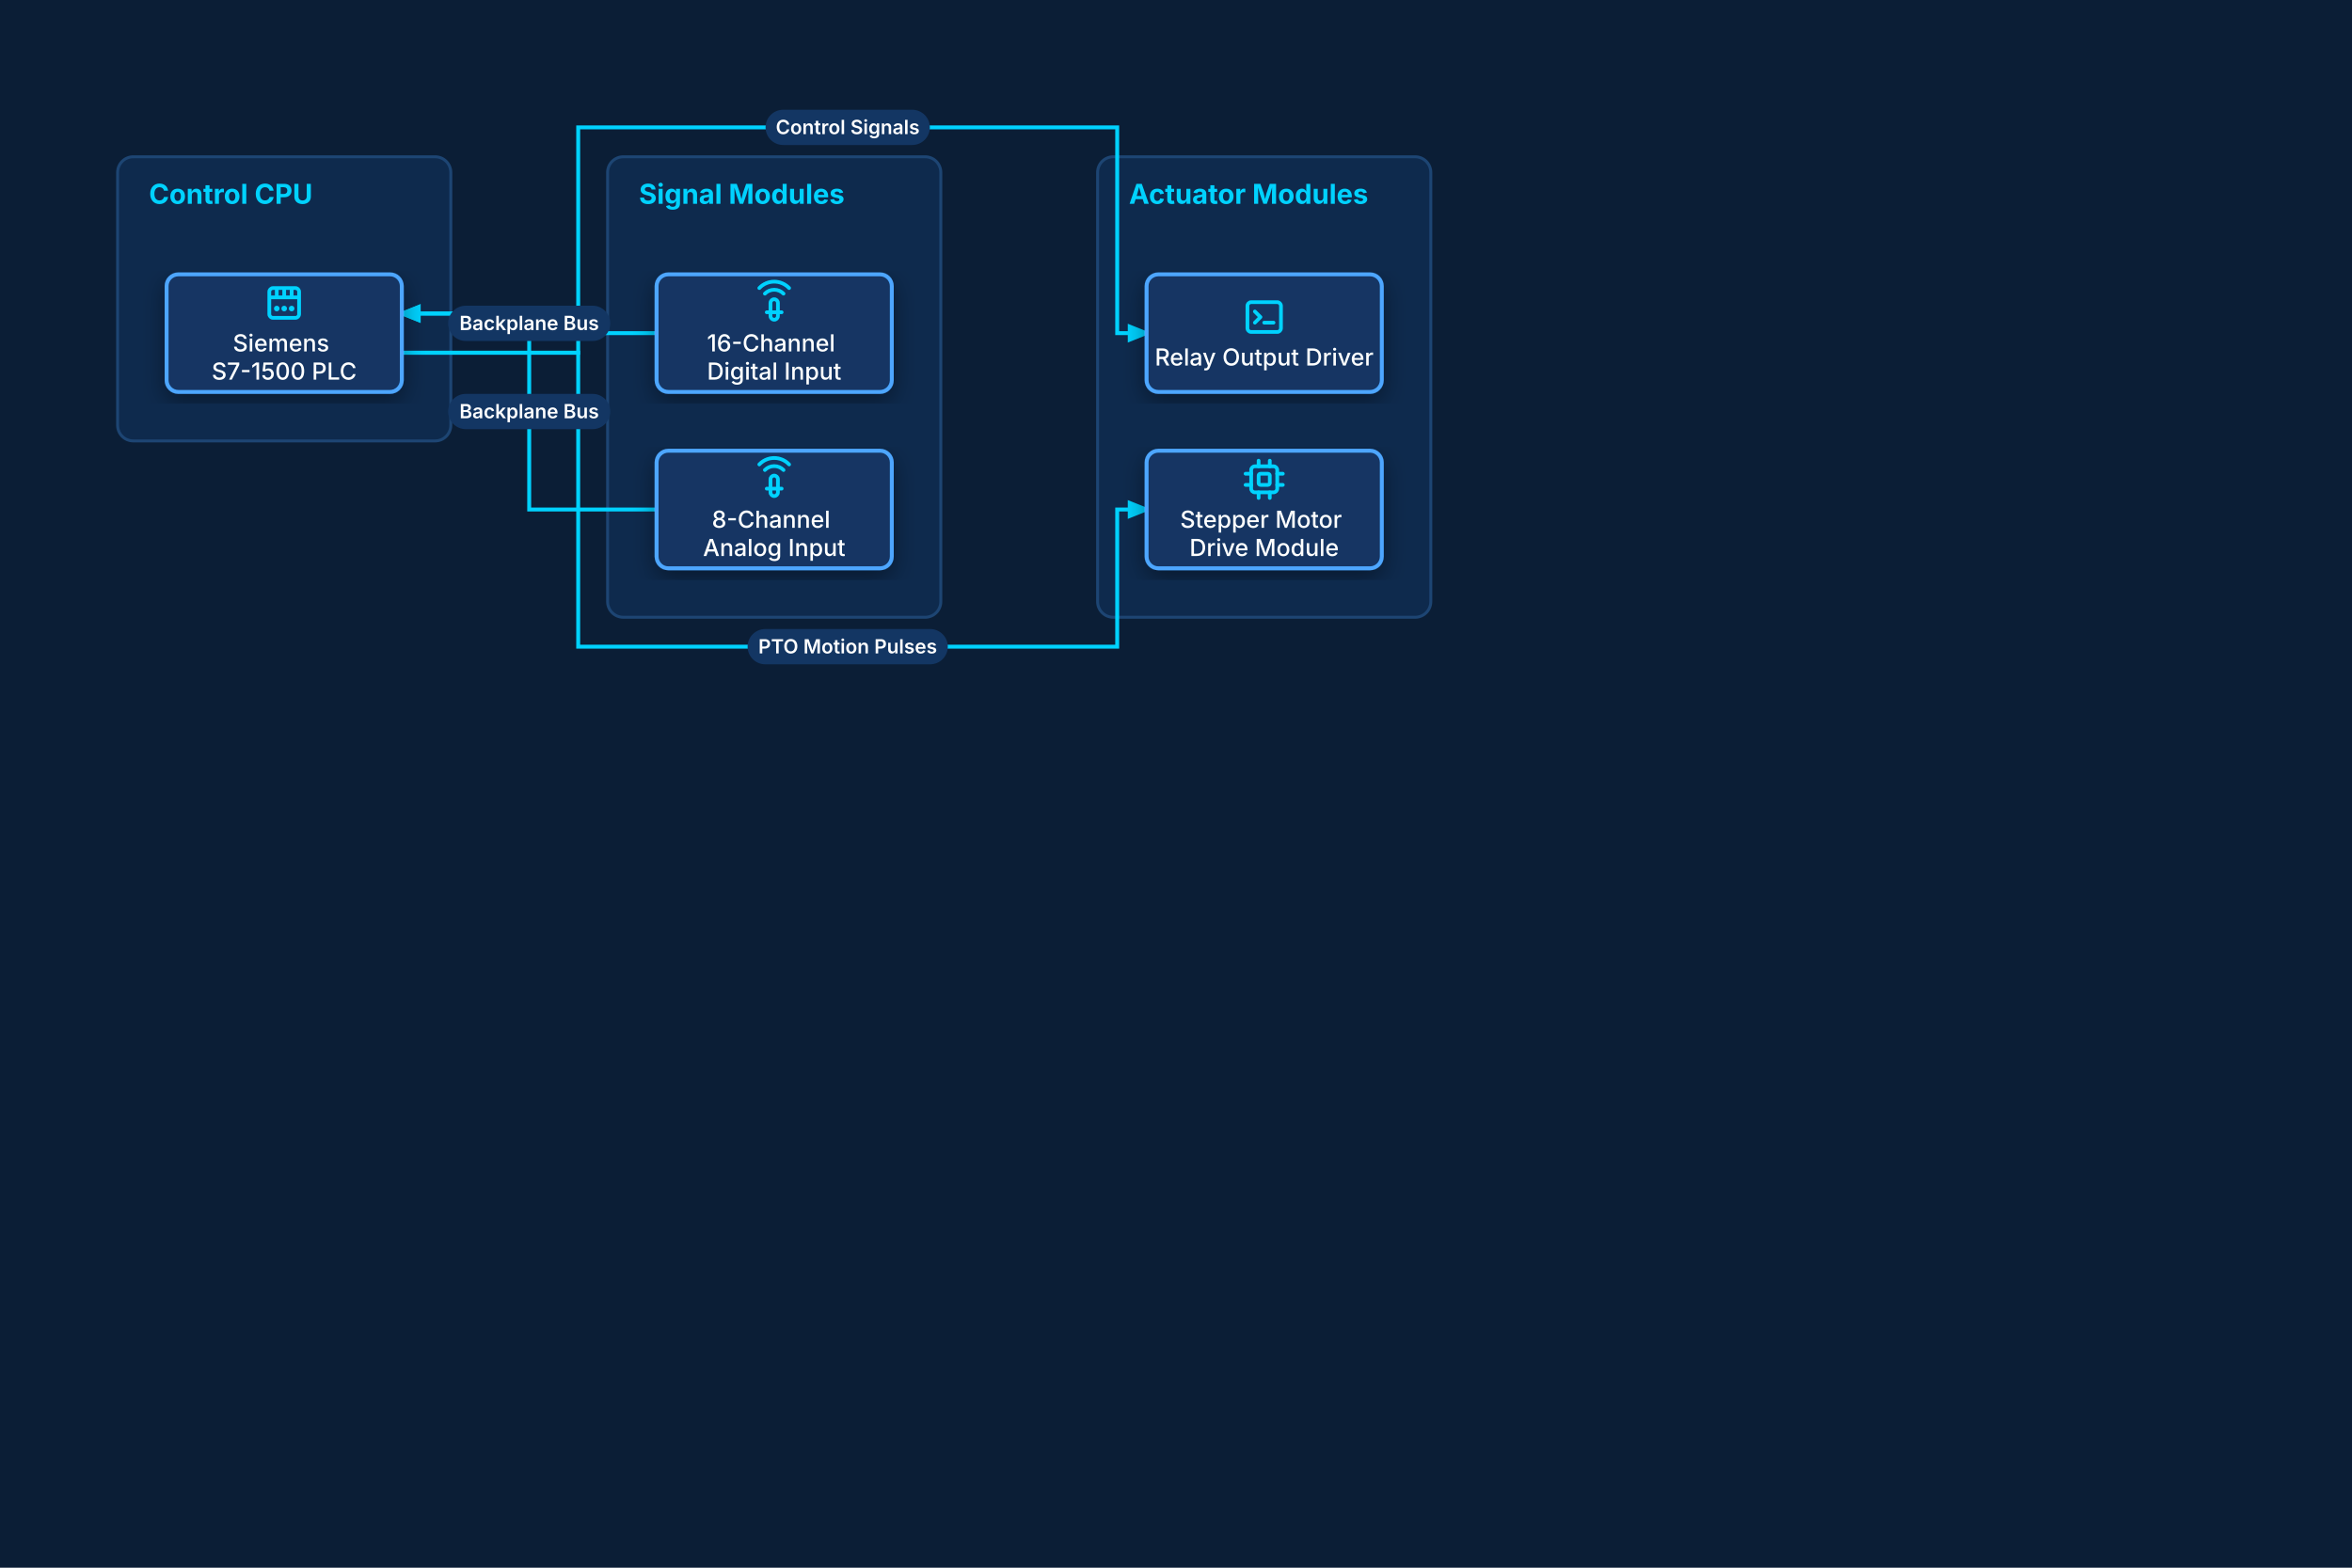
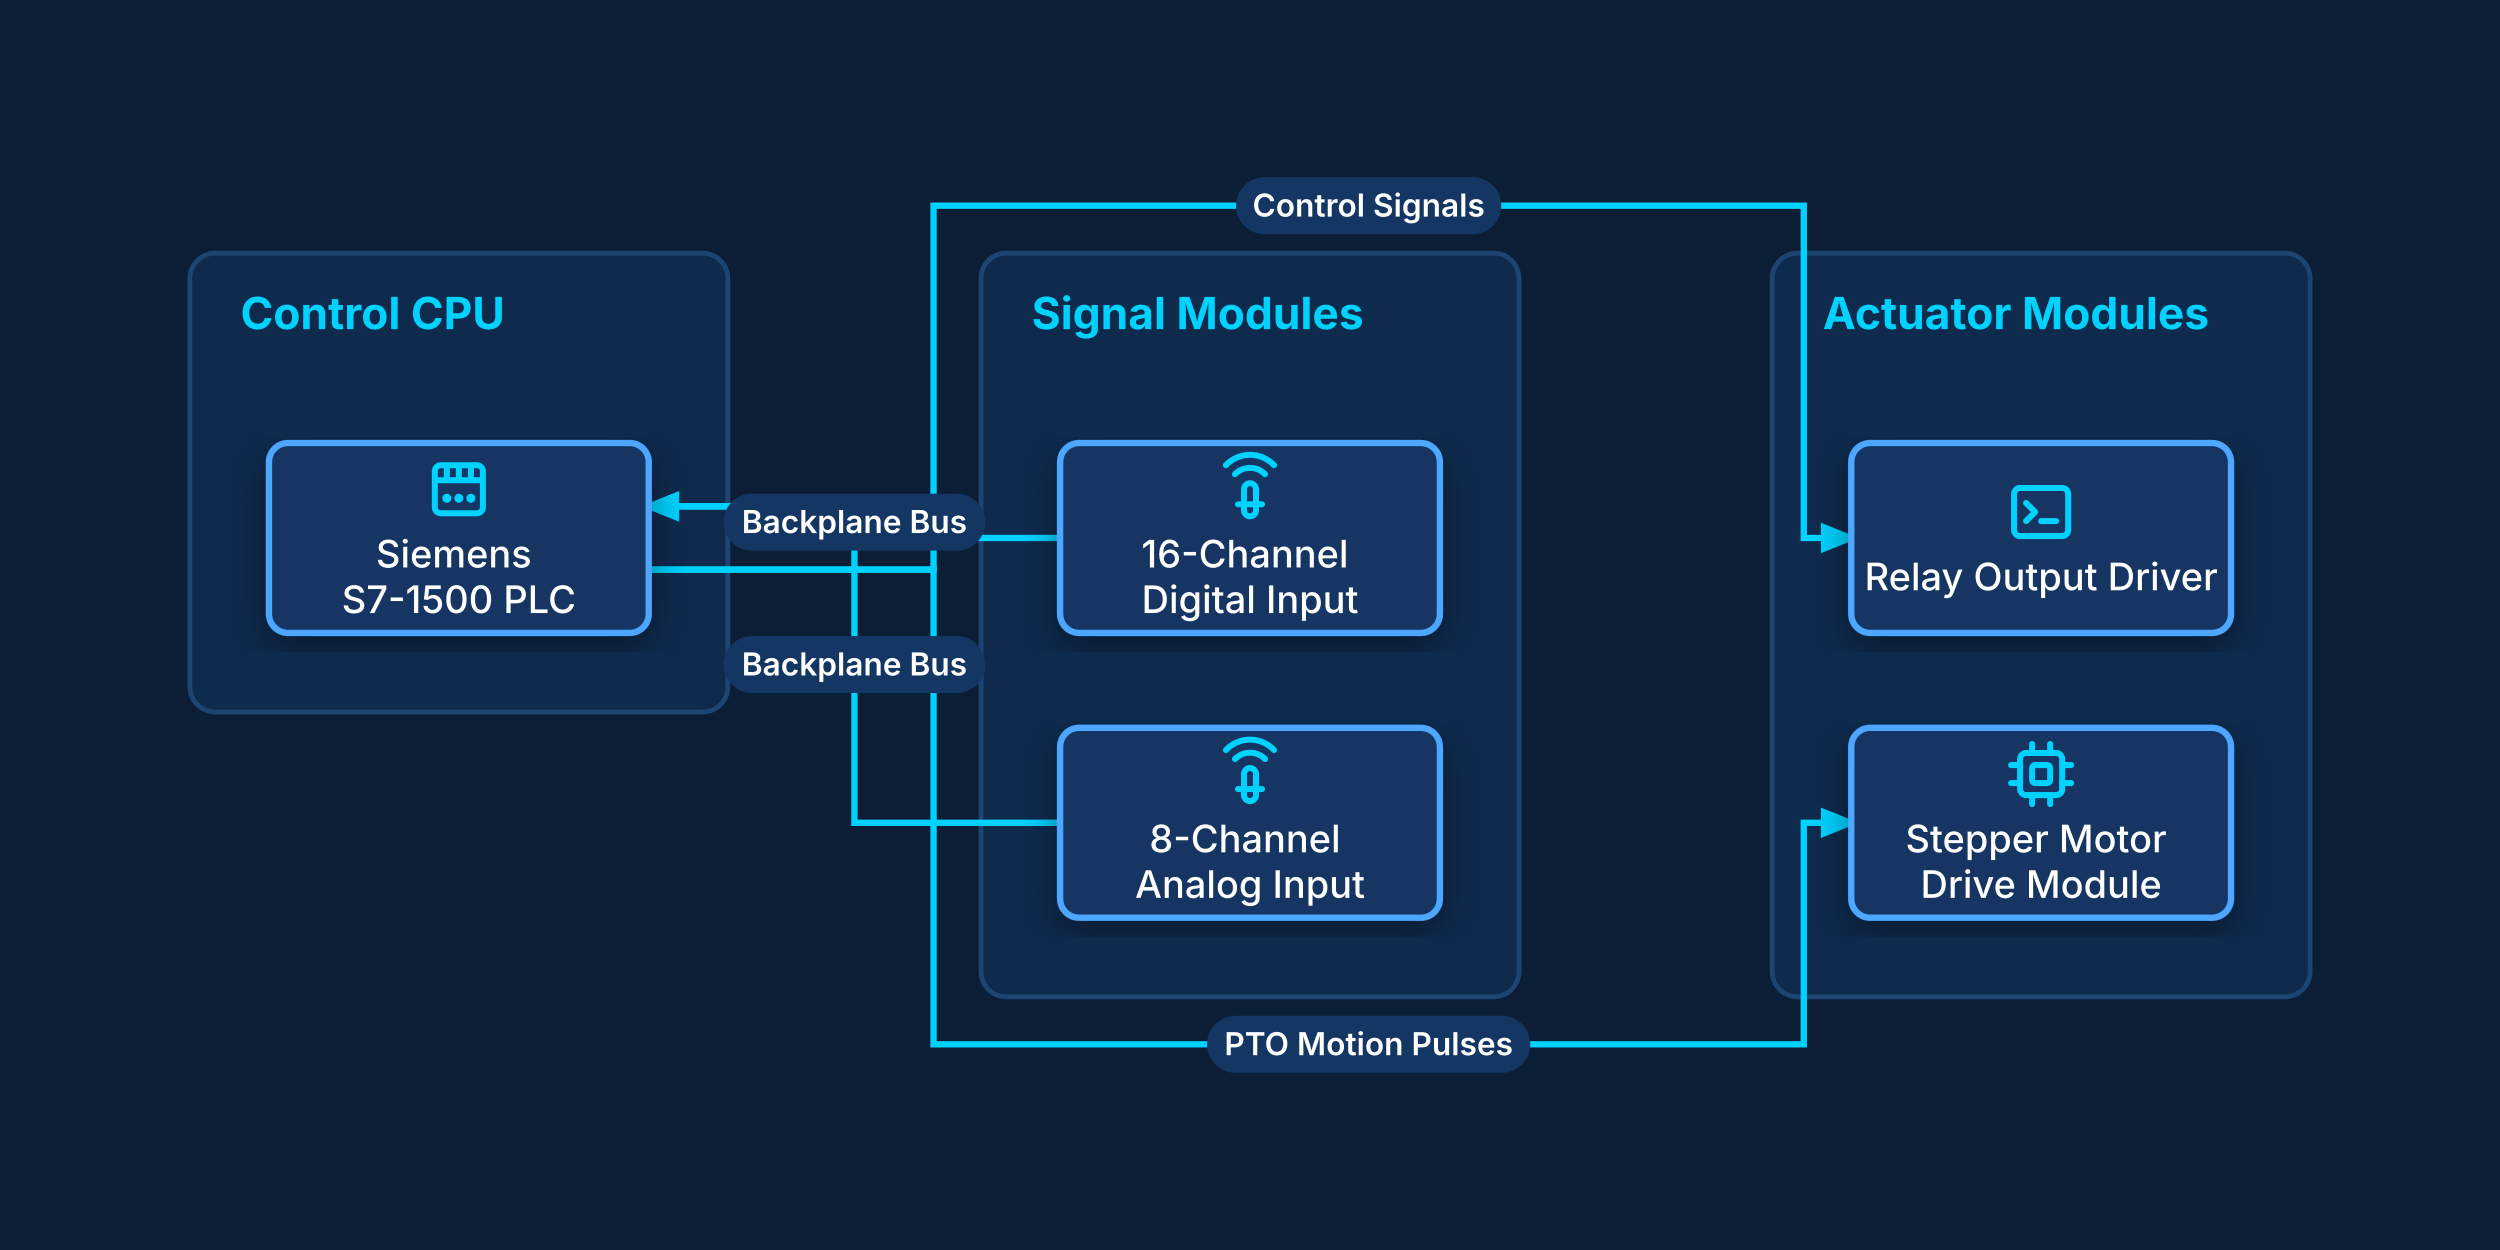
- <svg xmlns="http://www.w3.org/2000/svg" viewBox="0 0 1200 800" width="1200" height="800">
+ <svg xmlns="http://www.w3.org/2000/svg" viewBox="0 0 790 395" width="790" height="395">
  <defs>
    <marker id="arrow" viewBox="0 0 10 10" refX="8" refY="5" markerWidth="6" markerHeight="6" orient="auto-start-reverse">
      <path d="M 0 1 L 10 5 L 0 9 z" fill="#00D2FF" />
    </marker>
    <marker id="arrow-tail" viewBox="0 0 10 10" refX="2" refY="5" markerWidth="6" markerHeight="6" orient="auto">
      <path d="M 10 1 L 0 5 L 10 9 z" fill="#00D2FF" />
    </marker>
    <filter id="shadow" x="-10%" y="-10%" width="120%" height="120%">
      <feDropShadow dx="0" dy="4" stdDeviation="6" flood-color="#000000" flood-opacity="0.4" />
    </filter>
  </defs>
  <rect width="100%" height="100%" fill="#0B1E36" />
  <g id="group_1">
    <rect x="60.0" y="80.0" width="170.0" height="145.0" rx="8" fill="#0E2A4D" stroke="#1D4573" stroke-width="1.5" />
    <text x="76" y="104" fill="#00D2FF" font-family="Inter, -apple-system, BlinkMacSystemFont, 'Segoe UI', Roboto, sans-serif" font-size="14" font-weight="700" text-anchor="start">Control CPU</text>
  </g>
  <g id="group_2">
    <rect x="310.0" y="80.0" width="170.0" height="235.0" rx="8" fill="#0E2A4D" stroke="#1D4573" stroke-width="1.5" />
    <text x="326" y="104" fill="#00D2FF" font-family="Inter, -apple-system, BlinkMacSystemFont, 'Segoe UI', Roboto, sans-serif" font-size="14" font-weight="700" text-anchor="start">Signal Modules</text>
  </g>
  <g id="group_3">
    <rect x="560.0" y="80.0" width="170.0" height="235.0" rx="8" fill="#0E2A4D" stroke="#1D4573" stroke-width="1.5" />
    <text x="576" y="104" fill="#00D2FF" font-family="Inter, -apple-system, BlinkMacSystemFont, 'Segoe UI', Roboto, sans-serif" font-size="14" font-weight="700" text-anchor="start">Actuator Modules</text>
  </g>
  <path d="M 335.0 170.0 L 270.0 170.0 L 270.0 160.0 L 205.0 160.0" fill="none" stroke="#00D2FF" stroke-width="2" marker-end="url(#arrow)" />
  <path d="M 335.0 260.0 L 270.0 260.0 L 270.0 160.0 L 205.0 160.0" fill="none" stroke="#00D2FF" stroke-width="2" marker-end="url(#arrow)" />
  <path d="M 205.0 180.0 L 295.0 180.0 L 295.0 65.0 L 570.0 65.0 L 570.0 170.0 L 585.0 170.0" fill="none" stroke="#00D2FF" stroke-width="2" marker-end="url(#arrow)" />
  <path d="M 205.0 180.0 L 295.0 180.0 L 295.0 330.0 L 570.0 330.0 L 570.0 260.0 L 585.0 260.0" fill="none" stroke="#00D2FF" stroke-width="2" marker-end="url(#arrow)" />
  <g class="badge">
    <rect x="228.646" y="156.0" width="82.709" height="18.0" rx="9.0" fill="#133663" />
    <text x="270" y="168.44" fill="#FFFFFF" font-family="Inter, -apple-system, BlinkMacSystemFont, 'Segoe UI', Roboto, sans-serif" font-size="10" font-weight="600" text-anchor="middle">Backplane Bus</text>
  </g>
  <g class="badge">
    <rect x="228.646" y="201.0" width="82.709" height="18.0" rx="9.0" fill="#133663" />
    <text x="270" y="213.44" fill="#FFFFFF" font-family="Inter, -apple-system, BlinkMacSystemFont, 'Segoe UI', Roboto, sans-serif" font-size="10" font-weight="600" text-anchor="middle">Backplane Bus</text>
  </g>
  <g class="badge">
    <rect x="390.594" y="56.0" width="83.812" height="18.0" rx="9.0" fill="#133663" />
    <text x="432.5" y="68.44" fill="#FFFFFF" font-family="Inter, -apple-system, BlinkMacSystemFont, 'Segoe UI', Roboto, sans-serif" font-size="10" font-weight="600" text-anchor="middle">Control Signals</text>
  </g>
  <g class="badge">
    <rect x="381.429" y="321.0" width="102.143" height="18.0" rx="9.0" fill="#133663" />
    <text x="432.5" y="333.44" fill="#FFFFFF" font-family="Inter, -apple-system, BlinkMacSystemFont, 'Segoe UI', Roboto, sans-serif" font-size="10" font-weight="600" text-anchor="middle">PTO Motion Pulses</text>
  </g>
  <g id="plc_cpu" filter="url(#shadow)">
    <rect x="85.0" y="140.0" width="120.0" height="60.0" rx="6.0" fill="#133663" stroke="#4DA6FF" stroke-width="2.0" />
    <g class="icon icon-plc" transform="translate(133.6, 143.2) scale(0.95)">
      <rect x="4" y="4" width="16" height="16" rx="2" fill="none" stroke="#00D2FF" stroke-width="2.0" />
      <line x1="4" y1="9" x2="20" y2="9" stroke="#00D2FF" stroke-width="2.0" />
      <line x1="8" y1="4" x2="8" y2="9" stroke="#00D2FF" stroke-width="2.0" />
      <line x1="12" y1="4" x2="12" y2="9" stroke="#00D2FF" stroke-width="2.0" />
      <line x1="16" y1="4" x2="16" y2="9" stroke="#00D2FF" stroke-width="2.0" />
      <circle cx="8" cy="15" r="1.5" fill="#00D2FF" />
      <circle cx="12" cy="15" r="1.5" fill="#00D2FF" />
      <circle cx="16" cy="15" r="1.5" fill="#00D2FF" />
    </g>
    <text x="145" y="179.33" text-anchor="middle" fill="#FFFFFF" font-family="Inter, -apple-system, BlinkMacSystemFont, 'Segoe UI', Roboto, sans-serif" font-size="12" font-weight="500">
      <tspan x="145" dy="0">Siemens</tspan>
      <tspan x="145" dy="14.4">S7-1500 PLC</tspan>
    </text>
  </g>
  <g id="di_module" filter="url(#shadow)">
    <rect x="335.0" y="140.0" width="120.0" height="60.0" rx="6.0" fill="#133663" stroke="#4DA6FF" stroke-width="2.0" />
    <g class="icon icon-sensor" transform="translate(383.6, 143.2) scale(0.95)">
      <path d="M 4 4 A 11 11 0 0 1 20 4" fill="none" stroke="#00D2FF" stroke-width="2.0" stroke-linecap="round" />
      <path d="M 7 7 A 7 7 0 0 1 17 7" fill="none" stroke="#00D2FF" stroke-width="2.0" stroke-linecap="round" />
      <rect x="10" y="10" width="4" height="11" rx="2" fill="none" stroke="#00D2FF" stroke-width="2.0" />
      <line x1="8" y1="17" x2="16" y2="17" stroke="#00D2FF" stroke-width="2.0" stroke-linecap="round" />
    </g>
    <text x="395" y="179.33" text-anchor="middle" fill="#FFFFFF" font-family="Inter, -apple-system, BlinkMacSystemFont, 'Segoe UI', Roboto, sans-serif" font-size="12" font-weight="500">
      <tspan x="395" dy="0">16-Channel</tspan>
      <tspan x="395" dy="14.4">Digital Input</tspan>
    </text>
  </g>
  <g id="ai_module" filter="url(#shadow)">
    <rect x="335.0" y="230.0" width="120.0" height="60.0" rx="6.0" fill="#133663" stroke="#4DA6FF" stroke-width="2.0" />
    <g class="icon icon-sensor" transform="translate(383.6, 233.2) scale(0.95)">
      <path d="M 4 4 A 11 11 0 0 1 20 4" fill="none" stroke="#00D2FF" stroke-width="2.0" stroke-linecap="round" />
      <path d="M 7 7 A 7 7 0 0 1 17 7" fill="none" stroke="#00D2FF" stroke-width="2.0" stroke-linecap="round" />
      <rect x="10" y="10" width="4" height="11" rx="2" fill="none" stroke="#00D2FF" stroke-width="2.0" />
      <line x1="8" y1="17" x2="16" y2="17" stroke="#00D2FF" stroke-width="2.0" stroke-linecap="round" />
    </g>
    <text x="395" y="269.33" text-anchor="middle" fill="#FFFFFF" font-family="Inter, -apple-system, BlinkMacSystemFont, 'Segoe UI', Roboto, sans-serif" font-size="12" font-weight="500">
      <tspan x="395" dy="0">8-Channel</tspan>
      <tspan x="395" dy="14.4">Analog Input</tspan>
    </text>
  </g>
  <g id="relay_out" filter="url(#shadow)">
    <rect x="585.0" y="140.0" width="120.0" height="60.0" rx="6.0" fill="#133663" stroke="#4DA6FF" stroke-width="2.0" />
    <g class="icon icon-terminal" transform="translate(633.6, 150.4) scale(0.95)">
      <rect x="3" y="4" width="18" height="16" rx="2" fill="none" stroke="#00D2FF" stroke-width="2.0" />
      <polyline points="7,9 10,12 7,15" fill="none" stroke="#00D2FF" stroke-width="2.0" stroke-linecap="round" stroke-linejoin="round" />
      <line x1="12" y1="15" x2="17" y2="15" stroke="#00D2FF" stroke-width="2.0" stroke-linecap="round" />
    </g>
    <text x="645" y="186.53" fill="#FFFFFF" font-family="Inter, -apple-system, BlinkMacSystemFont, 'Segoe UI', Roboto, sans-serif" font-size="12" font-weight="500" text-anchor="middle">Relay Output Driver</text>
  </g>
  <g id="stepper" filter="url(#shadow)">
    <rect x="585.0" y="230.0" width="120.0" height="60.0" rx="6.0" fill="#133663" stroke="#4DA6FF" stroke-width="2.0" />
    <g class="icon icon-chip" transform="translate(633.6, 233.2) scale(0.95)">
      <rect x="5" y="5" width="14" height="14" rx="2" fill="none" stroke="#00D2FF" stroke-width="2.0" />
      <rect x="9" y="9" width="6" height="6" rx="1" fill="none" stroke="#00D2FF" stroke-width="2.0" />
      <line x1="9" y1="2" x2="9" y2="5" stroke="#00D2FF" stroke-width="2.0" stroke-linecap="round" />
      <line x1="15" y1="2" x2="15" y2="5" stroke="#00D2FF" stroke-width="2.0" stroke-linecap="round" />
      <line x1="9" y1="19" x2="9" y2="22" stroke="#00D2FF" stroke-width="2.0" stroke-linecap="round" />
      <line x1="15" y1="19" x2="15" y2="22" stroke="#00D2FF" stroke-width="2.0" stroke-linecap="round" />
      <line x1="2" y1="9" x2="5" y2="9" stroke="#00D2FF" stroke-width="2.0" stroke-linecap="round" />
      <line x1="2" y1="15" x2="5" y2="15" stroke="#00D2FF" stroke-width="2.0" stroke-linecap="round" />
      <line x1="19" y1="9" x2="22" y2="9" stroke="#00D2FF" stroke-width="2.0" stroke-linecap="round" />
      <line x1="19" y1="15" x2="22" y2="15" stroke="#00D2FF" stroke-width="2.0" stroke-linecap="round" />
    </g>
    <text x="645" y="269.33" text-anchor="middle" fill="#FFFFFF" font-family="Inter, -apple-system, BlinkMacSystemFont, 'Segoe UI', Roboto, sans-serif" font-size="12" font-weight="500">
      <tspan x="645" dy="0">Stepper Motor</tspan>
      <tspan x="645" dy="14.4">Drive Module</tspan>
    </text>
  </g>
</svg>
